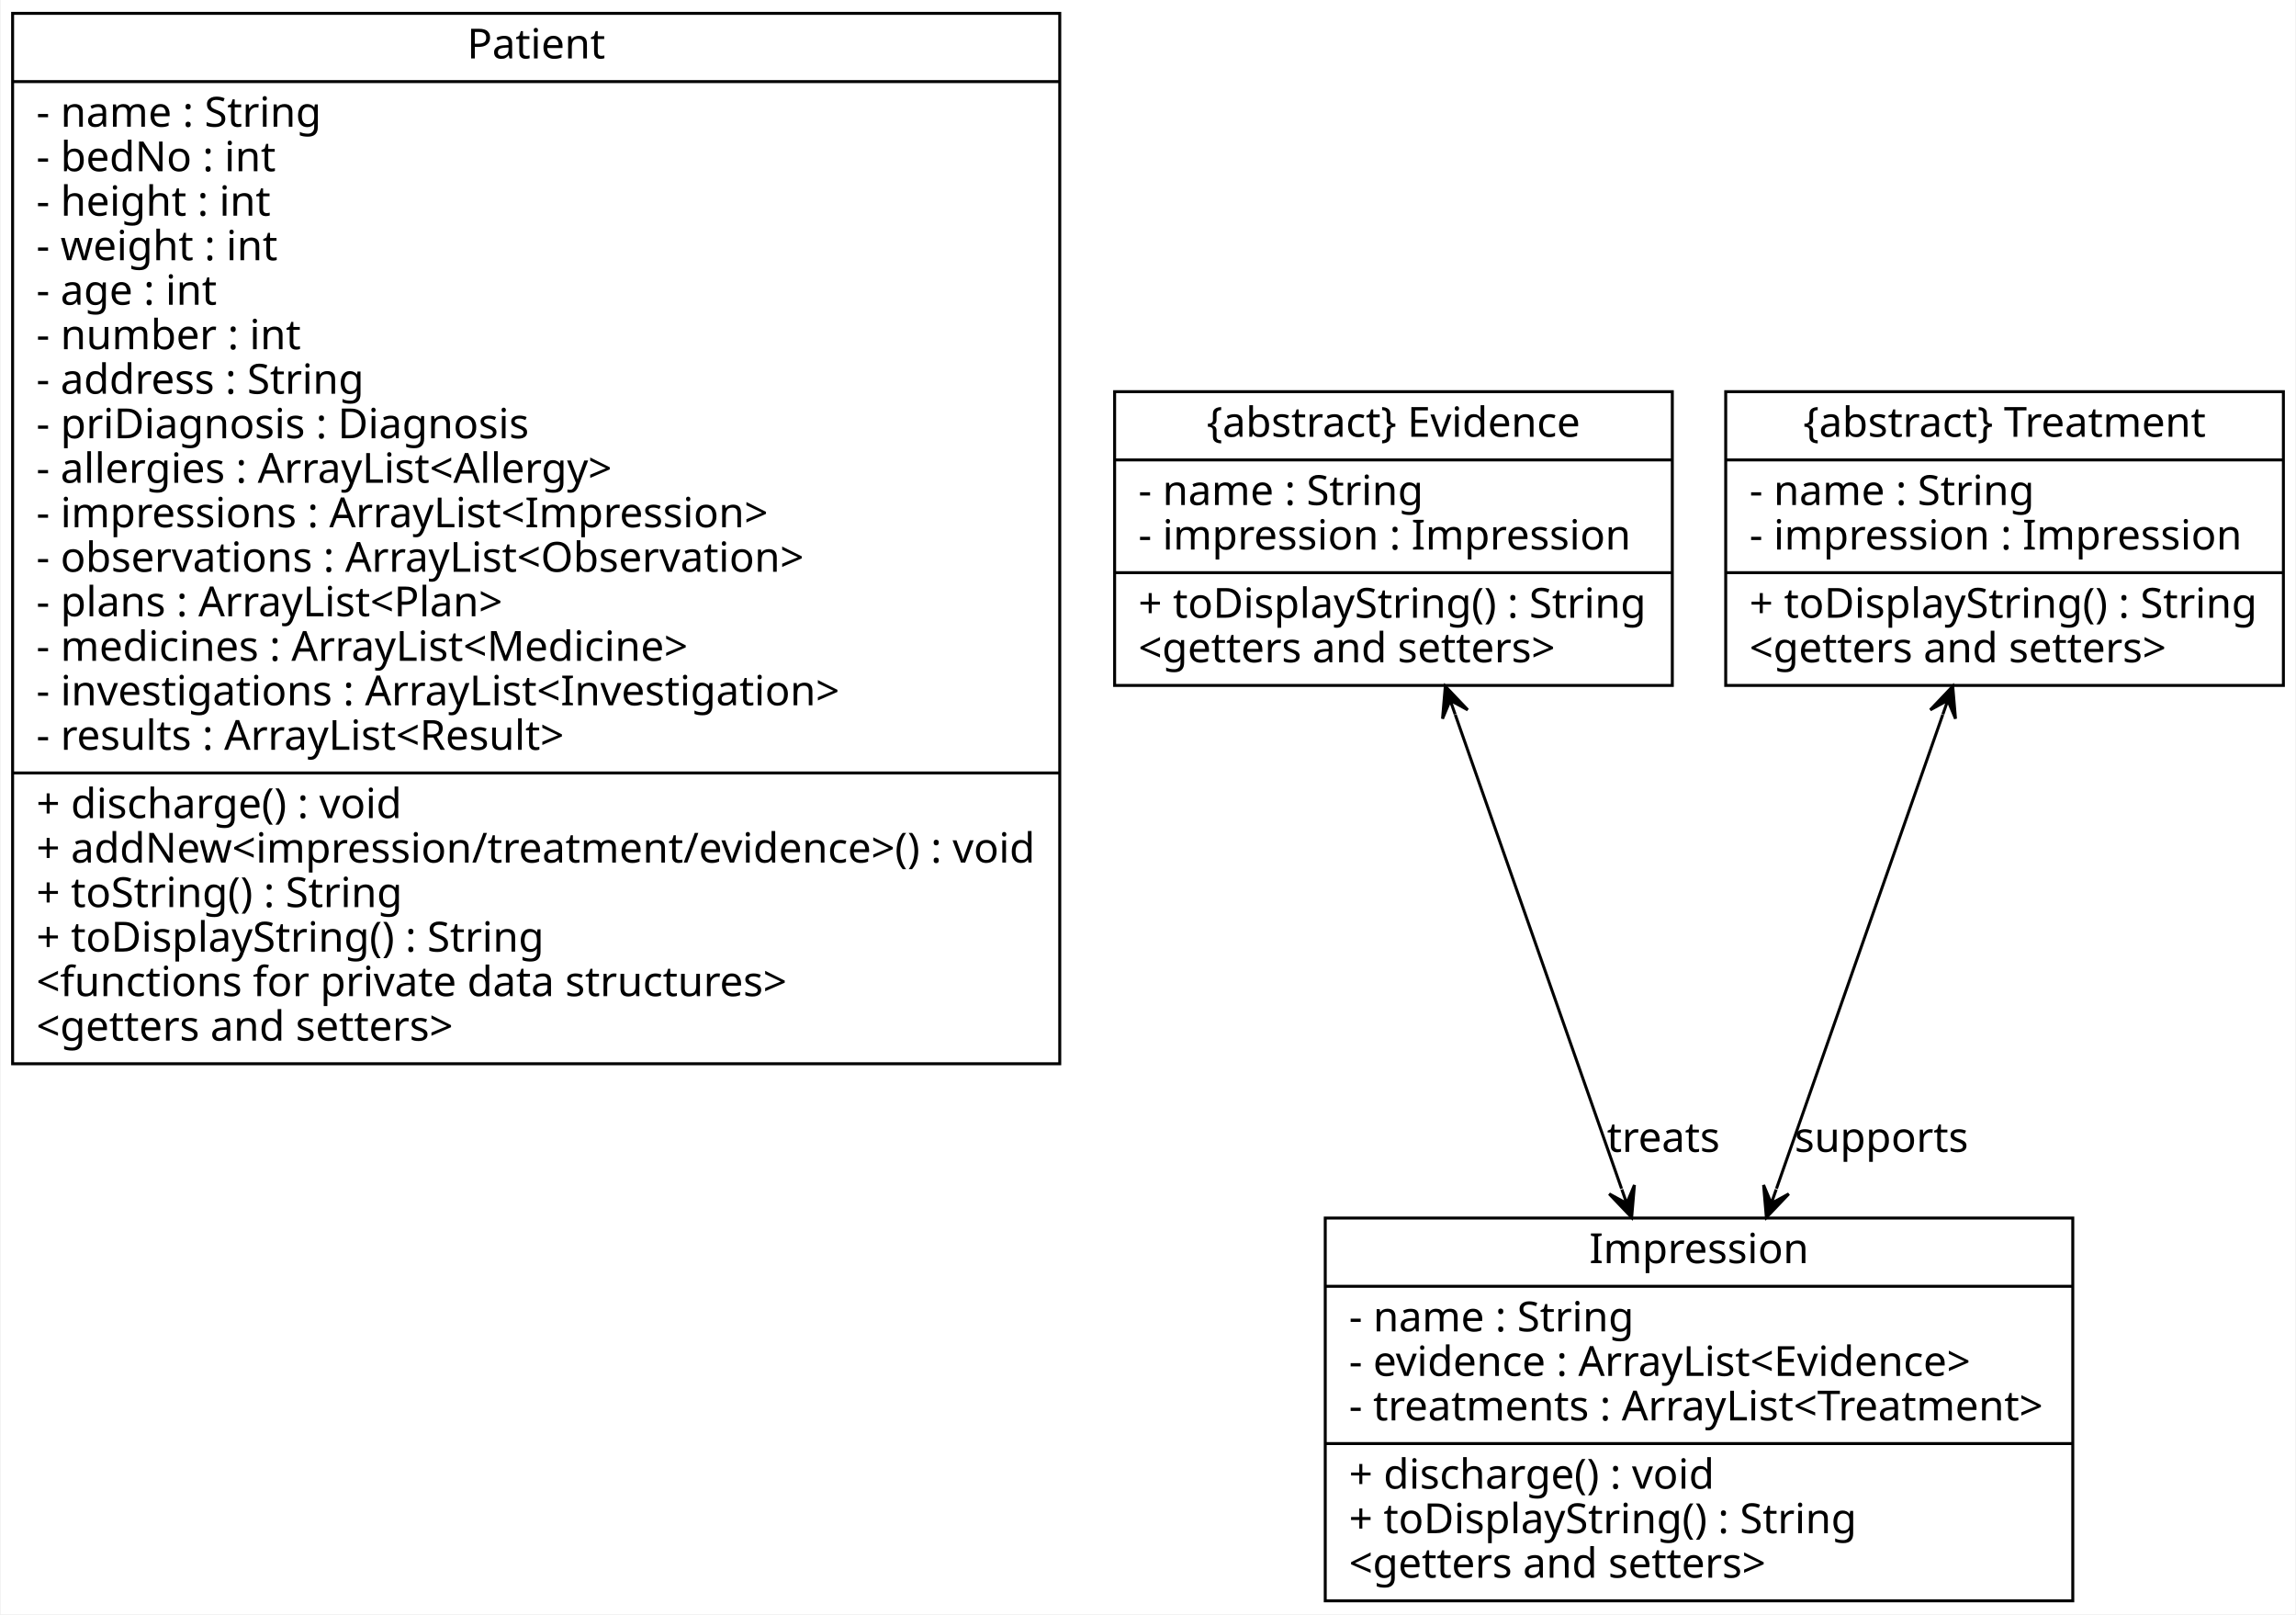
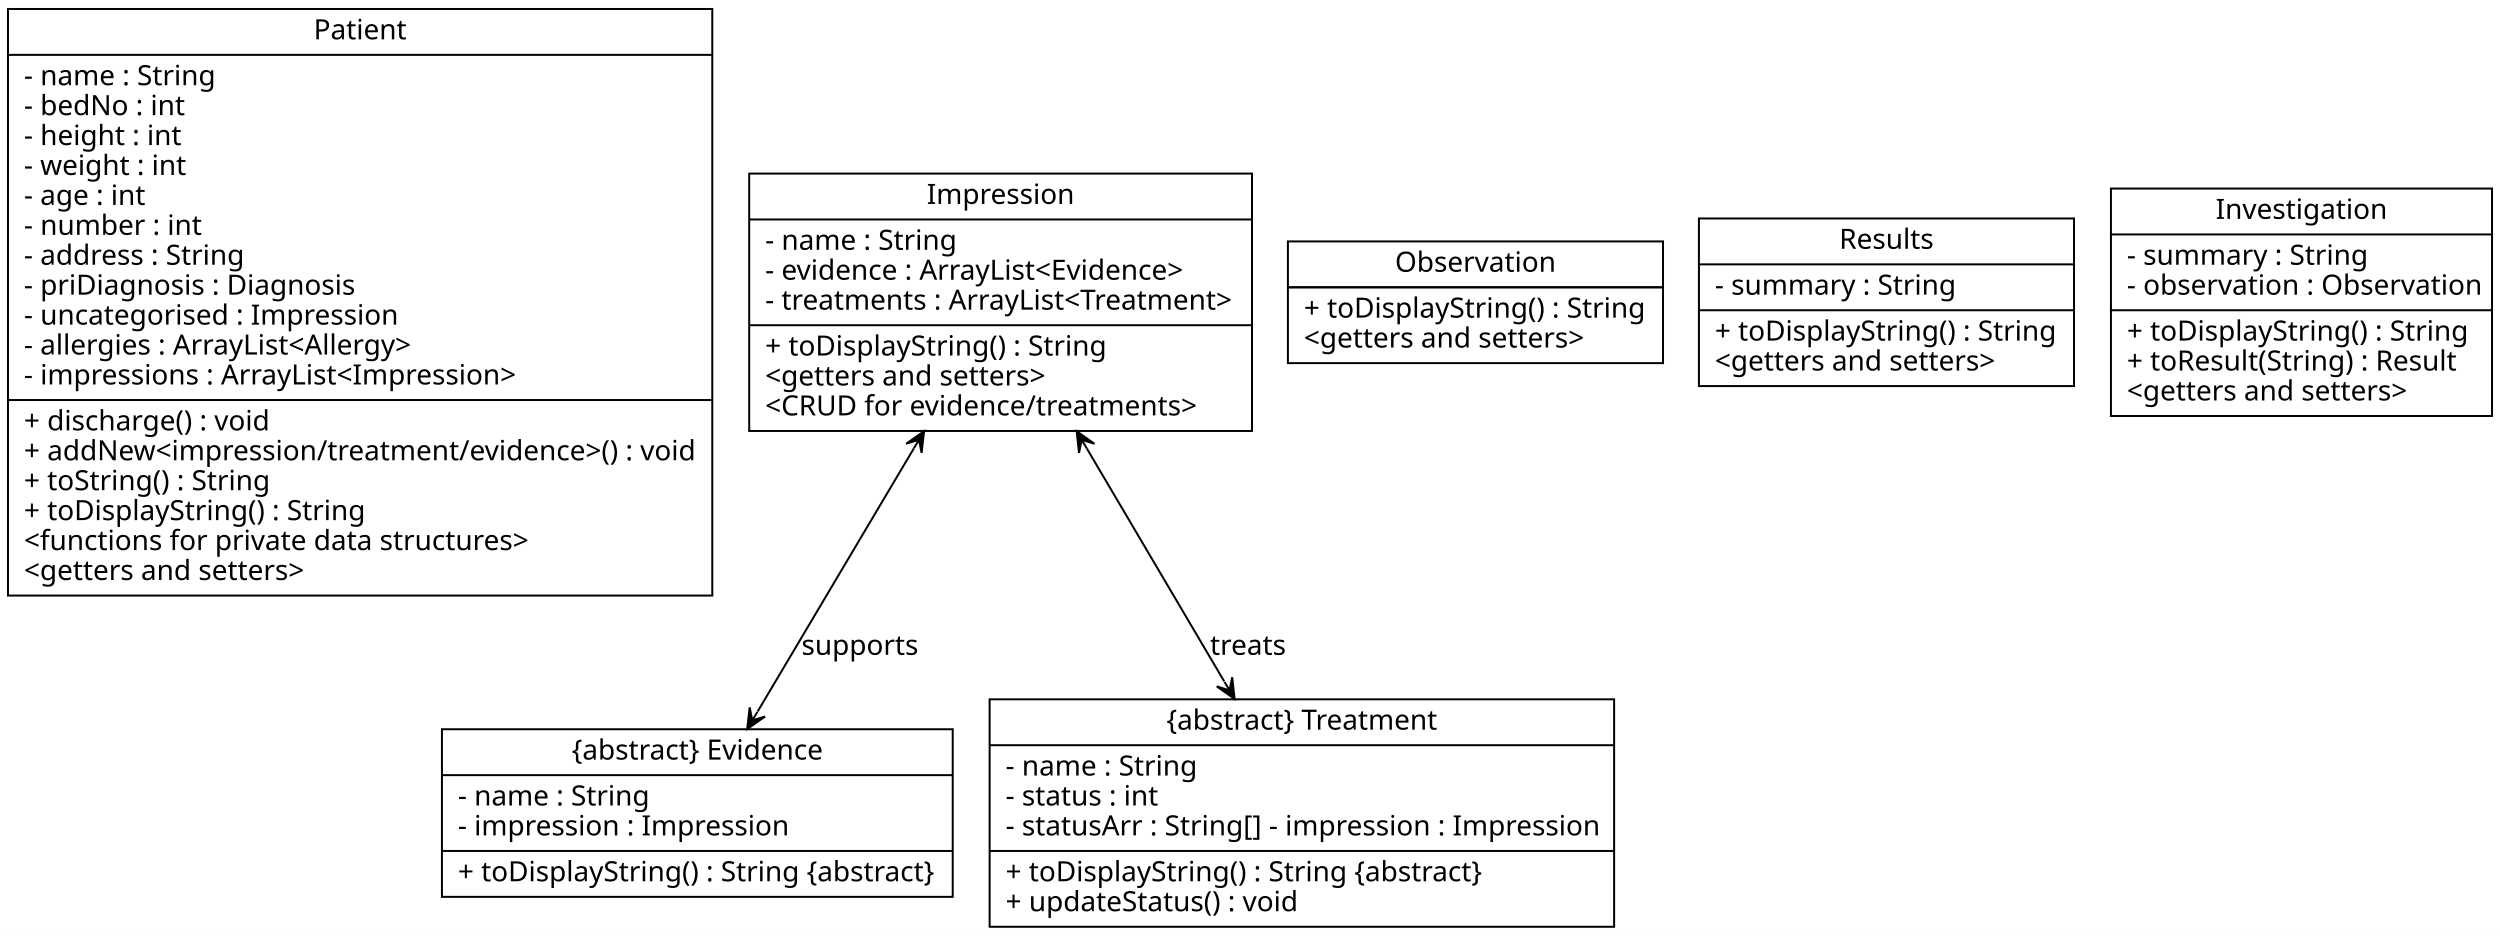
- <svg xmlns="http://www.w3.org/2000/svg" width="774pt" height="544pt" viewBox="0.00 0.00 773.50 544.00">
-   <g id="graph0" class="graph" transform="scale(1 1) rotate(0) translate(4 540)">
-     <polygon fill="#ffffff" stroke="transparent" points="-4,4 -4,-540 769.5,-540 769.5,4 -4,4" />
+ <svg xmlns="http://www.w3.org/2000/svg" width="1253pt" height="469pt" viewBox="0.00 0.00 1253.00 469.00">
+   <g id="graph0" class="graph" transform="scale(1 1) rotate(0) translate(4 465)">
+     <polygon fill="#ffffff" stroke="transparent" points="-4,4 -4,-465 1249,-465 1249,4 -4,4" />
    <g id="node1" class="node">
-       <polygon fill="none" stroke="#000000" points="0,-181.5 0,-535.5 353,-535.5 353,-181.5 0,-181.5" />
-       <text text-anchor="middle" x="176.5" y="-520.3" font-family="Times-Roman" font-size="14.00" fill="#000000">Patient</text>
-       <polyline fill="none" stroke="#000000" points="0,-512.5 353,-512.5 " />
-       <text text-anchor="start" x="8" y="-497.3" font-family="Times-Roman" font-size="14.00" fill="#000000">- name : String</text>
-       <text text-anchor="start" x="8" y="-482.3" font-family="Times-Roman" font-size="14.00" fill="#000000"> - bedNo : int</text>
-       <text text-anchor="start" x="8" y="-467.3" font-family="Times-Roman" font-size="14.00" fill="#000000"> - height : int</text>
-       <text text-anchor="start" x="8" y="-452.3" font-family="Times-Roman" font-size="14.00" fill="#000000"> - weight : int</text>
-       <text text-anchor="start" x="8" y="-437.3" font-family="Times-Roman" font-size="14.00" fill="#000000"> - age : int</text>
-       <text text-anchor="start" x="8" y="-422.3" font-family="Times-Roman" font-size="14.00" fill="#000000"> - number : int</text>
-       <text text-anchor="start" x="8" y="-407.3" font-family="Times-Roman" font-size="14.00" fill="#000000"> - address : String</text>
-       <text text-anchor="start" x="8" y="-392.3" font-family="Times-Roman" font-size="14.00" fill="#000000"> - priDiagnosis : Diagnosis</text>
-       <text text-anchor="start" x="8" y="-377.3" font-family="Times-Roman" font-size="14.00" fill="#000000"> - allergies : ArrayList&lt;Allergy&gt;</text>
-       <text text-anchor="start" x="8" y="-362.3" font-family="Times-Roman" font-size="14.00" fill="#000000"> - impressions : ArrayList&lt;Impression&gt;</text>
-       <text text-anchor="start" x="8" y="-347.3" font-family="Times-Roman" font-size="14.00" fill="#000000"> - observations : ArrayList&lt;Observation&gt;</text>
-       <text text-anchor="start" x="8" y="-332.3" font-family="Times-Roman" font-size="14.00" fill="#000000"> - plans : ArrayList&lt;Plan&gt;</text>
-       <text text-anchor="start" x="8" y="-317.3" font-family="Times-Roman" font-size="14.00" fill="#000000"> - medicines : ArrayList&lt;Medicine&gt;</text>
-       <text text-anchor="start" x="8" y="-302.3" font-family="Times-Roman" font-size="14.00" fill="#000000"> - investigations : ArrayList&lt;Investigation&gt;</text>
-       <text text-anchor="start" x="8" y="-287.3" font-family="Times-Roman" font-size="14.00" fill="#000000"> - results : ArrayList&lt;Result&gt;</text>
-       <polyline fill="none" stroke="#000000" points="0,-279.5 353,-279.5 " />
-       <text text-anchor="start" x="8" y="-264.3" font-family="Times-Roman" font-size="14.00" fill="#000000">+ discharge() : void</text>
-       <text text-anchor="start" x="8" y="-249.3" font-family="Times-Roman" font-size="14.00" fill="#000000"> + addNew&lt;impression/treatment/evidence&gt;() : void</text>
-       <text text-anchor="start" x="8" y="-234.3" font-family="Times-Roman" font-size="14.00" fill="#000000"> + toString() : String</text>
-       <text text-anchor="start" x="8" y="-219.3" font-family="Times-Roman" font-size="14.00" fill="#000000"> + toDisplayString() : String</text>
-       <text text-anchor="start" x="8" y="-204.3" font-family="Times-Roman" font-size="14.00" fill="#000000"> &lt;functions for private data structures&gt;</text>
-       <text text-anchor="start" x="8" y="-189.3" font-family="Times-Roman" font-size="14.00" fill="#000000"> &lt;getters and setters&gt;</text>
+       <polygon fill="none" stroke="#000000" points="0,-166.5 0,-460.5 353,-460.5 353,-166.5 0,-166.5" />
+       <text text-anchor="middle" x="176.5" y="-445.3" font-family="Times-Roman" font-size="14.00" fill="#000000">Patient</text>
+       <polyline fill="none" stroke="#000000" points="0,-437.5 353,-437.5 " />
+       <text text-anchor="start" x="8" y="-422.3" font-family="Times-Roman" font-size="14.00" fill="#000000">- name : String</text>
+       <text text-anchor="start" x="8" y="-407.3" font-family="Times-Roman" font-size="14.00" fill="#000000"> - bedNo : int</text>
+       <text text-anchor="start" x="8" y="-392.3" font-family="Times-Roman" font-size="14.00" fill="#000000"> - height : int</text>
+       <text text-anchor="start" x="8" y="-377.3" font-family="Times-Roman" font-size="14.00" fill="#000000"> - weight : int</text>
+       <text text-anchor="start" x="8" y="-362.3" font-family="Times-Roman" font-size="14.00" fill="#000000"> - age : int</text>
+       <text text-anchor="start" x="8" y="-347.3" font-family="Times-Roman" font-size="14.00" fill="#000000"> - number : int</text>
+       <text text-anchor="start" x="8" y="-332.3" font-family="Times-Roman" font-size="14.00" fill="#000000"> - address : String</text>
+       <text text-anchor="start" x="8" y="-317.3" font-family="Times-Roman" font-size="14.00" fill="#000000"> - priDiagnosis : Diagnosis</text>
+       <text text-anchor="start" x="8" y="-302.3" font-family="Times-Roman" font-size="14.00" fill="#000000"> - uncategorised : Impression</text>
+       <text text-anchor="start" x="8" y="-287.3" font-family="Times-Roman" font-size="14.00" fill="#000000"> - allergies : ArrayList&lt;Allergy&gt;</text>
+       <text text-anchor="start" x="8" y="-272.3" font-family="Times-Roman" font-size="14.00" fill="#000000"> - impressions : ArrayList&lt;Impression&gt;</text>
+       <polyline fill="none" stroke="#000000" points="0,-264.5 353,-264.5 " />
+       <text text-anchor="start" x="8" y="-249.3" font-family="Times-Roman" font-size="14.00" fill="#000000">+ discharge() : void</text>
+       <text text-anchor="start" x="8" y="-234.3" font-family="Times-Roman" font-size="14.00" fill="#000000"> + addNew&lt;impression/treatment/evidence&gt;() : void</text>
+       <text text-anchor="start" x="8" y="-219.3" font-family="Times-Roman" font-size="14.00" fill="#000000"> + toString() : String</text>
+       <text text-anchor="start" x="8" y="-204.3" font-family="Times-Roman" font-size="14.00" fill="#000000"> + toDisplayString() : String</text>
+       <text text-anchor="start" x="8" y="-189.3" font-family="Times-Roman" font-size="14.00" fill="#000000"> &lt;functions for private data structures&gt;</text>
+       <text text-anchor="start" x="8" y="-174.3" font-family="Times-Roman" font-size="14.00" fill="#000000"> &lt;getters and setters&gt;</text>
    </g>
    <g id="node2" class="node">
-       <polygon fill="none" stroke="#000000" points="371.5,-309 371.5,-408 559.5,-408 559.5,-309 371.5,-309" />
-       <text text-anchor="middle" x="465.5" y="-392.8" font-family="Times-Roman" font-size="14.00" fill="#000000">{abstract} Evidence</text>
-       <polyline fill="none" stroke="#000000" points="371.5,-385 559.5,-385 " />
-       <text text-anchor="start" x="379.5" y="-369.8" font-family="Times-Roman" font-size="14.00" fill="#000000">- name : String</text>
-       <text text-anchor="start" x="379.5" y="-354.8" font-family="Times-Roman" font-size="14.00" fill="#000000"> - impression : Impression</text>
-       <polyline fill="none" stroke="#000000" points="371.5,-347 559.5,-347 " />
-       <text text-anchor="start" x="379.5" y="-331.8" font-family="Times-Roman" font-size="14.00" fill="#000000">+ toDisplayString() : String</text>
-       <text text-anchor="start" x="379.5" y="-316.8" font-family="Times-Roman" font-size="14.00" fill="#000000"> &lt;getters and setters&gt;</text>
+       <polygon fill="none" stroke="#000000" points="371.5,-249 371.5,-378 623.5,-378 623.5,-249 371.5,-249" />
+       <text text-anchor="middle" x="497.5" y="-362.8" font-family="Times-Roman" font-size="14.00" fill="#000000">Impression</text>
+       <polyline fill="none" stroke="#000000" points="371.5,-355 623.5,-355 " />
+       <text text-anchor="start" x="379.5" y="-339.8" font-family="Times-Roman" font-size="14.00" fill="#000000">- name : String</text>
+       <text text-anchor="start" x="379.5" y="-324.8" font-family="Times-Roman" font-size="14.00" fill="#000000"> - evidence : ArrayList&lt;Evidence&gt;</text>
+       <text text-anchor="start" x="379.5" y="-309.8" font-family="Times-Roman" font-size="14.00" fill="#000000"> - treatments : ArrayList&lt;Treatment&gt;</text>
+       <polyline fill="none" stroke="#000000" points="371.5,-302 623.5,-302 " />
+       <text text-anchor="start" x="379.5" y="-286.8" font-family="Times-Roman" font-size="14.00" fill="#000000">+ toDisplayString() : String</text>
+       <text text-anchor="start" x="379.5" y="-271.8" font-family="Times-Roman" font-size="14.00" fill="#000000"> &lt;getters and setters&gt;</text>
+       <text text-anchor="start" x="379.5" y="-256.8" font-family="Times-Roman" font-size="14.00" fill="#000000"> &lt;CRUD for evidence/treatments&gt;</text>
+     </g>
+     <g id="node3" class="node">
+       <polygon fill="none" stroke="#000000" points="217.5,-15.5 217.5,-99.5 473.5,-99.5 473.5,-15.5 217.5,-15.5" />
+       <text text-anchor="middle" x="345.5" y="-84.3" font-family="Times-Roman" font-size="14.00" fill="#000000">{abstract} Evidence</text>
+       <polyline fill="none" stroke="#000000" points="217.5,-76.5 473.5,-76.5 " />
+       <text text-anchor="start" x="225.5" y="-61.3" font-family="Times-Roman" font-size="14.00" fill="#000000">- name : String</text>
+       <text text-anchor="start" x="225.5" y="-46.3" font-family="Times-Roman" font-size="14.00" fill="#000000"> - impression : Impression</text>
+       <polyline fill="none" stroke="#000000" points="217.5,-38.5 473.5,-38.5 " />
+       <text text-anchor="start" x="225.5" y="-23.3" font-family="Times-Roman" font-size="14.00" fill="#000000">+ toDisplayString() : String {abstract}</text>
+     </g>
+     <g id="edge1" class="edge">
+       <path fill="none" stroke="#000000" d="M454.002,-240.24C428.954,-198.054 398.103,-146.094 375.709,-108.378" />
+       <polygon fill="#000000" stroke="#000000" points="459.144,-248.9 450.169,-242.599 456.591,-244.601 454.038,-240.302 454.038,-240.302 454.038,-240.302 456.591,-244.601 457.908,-238.004 459.144,-248.9 459.144,-248.9" />
+       <polygon fill="#000000" stroke="#000000" points="370.493,-99.594 379.468,-105.895 373.046,-103.893 375.599,-108.192 375.599,-108.192 375.599,-108.192 373.046,-103.893 371.729,-110.49 370.493,-99.594 370.493,-99.594" />
+       <text text-anchor="middle" x="427" y="-136.8" font-family="Times-Roman" font-size="14.00" fill="#000000">supports</text>
    </g>
    <g id="node4" class="node">
-       <polygon fill="none" stroke="#000000" points="442.5,-.5 442.5,-129.5 694.5,-129.5 694.5,-.5 442.5,-.5" />
-       <text text-anchor="middle" x="568.5" y="-114.3" font-family="Times-Roman" font-size="14.00" fill="#000000">Impression</text>
-       <polyline fill="none" stroke="#000000" points="442.5,-106.5 694.5,-106.5 " />
-       <text text-anchor="start" x="450.5" y="-91.3" font-family="Times-Roman" font-size="14.00" fill="#000000">- name : String</text>
-       <text text-anchor="start" x="450.5" y="-76.3" font-family="Times-Roman" font-size="14.00" fill="#000000"> - evidence : ArrayList&lt;Evidence&gt;</text>
-       <text text-anchor="start" x="450.5" y="-61.3" font-family="Times-Roman" font-size="14.00" fill="#000000"> - treatments : ArrayList&lt;Treatment&gt;</text>
-       <polyline fill="none" stroke="#000000" points="442.5,-53.5 694.5,-53.5 " />
-       <text text-anchor="start" x="450.5" y="-38.3" font-family="Times-Roman" font-size="14.00" fill="#000000">+ discharge() : void</text>
-       <text text-anchor="start" x="450.5" y="-23.3" font-family="Times-Roman" font-size="14.00" fill="#000000"> + toDisplayString() : String</text>
-       <text text-anchor="start" x="450.5" y="-8.3" font-family="Times-Roman" font-size="14.00" fill="#000000"> &lt;getters and setters&gt;</text>
+       <polygon fill="none" stroke="#000000" points="492,-.5 492,-114.5 805,-114.5 805,-.5 492,-.5" />
+       <text text-anchor="middle" x="648.5" y="-99.3" font-family="Times-Roman" font-size="14.00" fill="#000000">{abstract} Treatment</text>
+       <polyline fill="none" stroke="#000000" points="492,-91.5 805,-91.5 " />
+       <text text-anchor="start" x="500" y="-76.3" font-family="Times-Roman" font-size="14.00" fill="#000000">- name : String</text>
+       <text text-anchor="start" x="500" y="-61.3" font-family="Times-Roman" font-size="14.00" fill="#000000"> - status : int</text>
+       <text text-anchor="start" x="500" y="-46.3" font-family="Times-Roman" font-size="14.00" fill="#000000"> - statusArr : String[] - impression : Impression</text>
+       <polyline fill="none" stroke="#000000" points="492,-38.5 805,-38.5 " />
+       <text text-anchor="start" x="500" y="-23.3" font-family="Times-Roman" font-size="14.00" fill="#000000">+ toDisplayString() : String {abstract}</text>
+       <text text-anchor="start" x="500" y="-8.3" font-family="Times-Roman" font-size="14.00" fill="#000000"> + updateStatus() : void</text>
    </g>
    <g id="edge2" class="edge">
-       <path fill="none" stroke="#000000" d="M486.322,-299.168C502.492,-253.09 525.012,-188.92 542.389,-139.404" />
-       <polygon fill="#000000" stroke="#000000" points="482.973,-308.712 482.038,-297.786 484.628,-303.994 486.284,-299.276 486.284,-299.276 486.284,-299.276 484.628,-303.994 490.53,-300.766 482.973,-308.712 482.973,-308.712" />
-       <polygon fill="#000000" stroke="#000000" points="545.792,-129.706 546.727,-140.632 544.136,-134.424 542.481,-139.142 542.481,-139.142 542.481,-139.142 544.136,-134.424 538.235,-137.652 545.792,-129.706 545.792,-129.706" />
-       <text text-anchor="middle" x="556.5" y="-151.8" font-family="Times-Roman" font-size="14.00" fill="#000000">treats</text>
+       <path fill="none" stroke="#000000" d="M540.695,-240.268C562.388,-203.491 588.466,-159.28 609.539,-123.553" />
+       <polygon fill="#000000" stroke="#000000" points="535.604,-248.9 536.808,-238.001 538.144,-244.594 540.684,-240.287 540.684,-240.287 540.684,-240.287 538.144,-244.594 544.56,-242.573 535.604,-248.9 535.604,-248.9" />
+       <polygon fill="#000000" stroke="#000000" points="614.783,-114.663 613.578,-125.562 612.243,-118.969 609.702,-123.276 609.702,-123.276 609.702,-123.276 612.243,-118.969 605.827,-120.99 614.783,-114.663 614.783,-114.663" />
+       <text text-anchor="middle" x="621.5" y="-136.8" font-family="Times-Roman" font-size="14.00" fill="#000000">treats</text>
    </g>
-     <g id="node3" class="node">
-       <polygon fill="none" stroke="#000000" points="577.5,-309 577.5,-408 765.5,-408 765.5,-309 577.5,-309" />
-       <text text-anchor="middle" x="671.5" y="-392.8" font-family="Times-Roman" font-size="14.00" fill="#000000">{abstract} Treatment</text>
-       <polyline fill="none" stroke="#000000" points="577.5,-385 765.5,-385 " />
-       <text text-anchor="start" x="585.5" y="-369.8" font-family="Times-Roman" font-size="14.00" fill="#000000">- name : String</text>
-       <text text-anchor="start" x="585.5" y="-354.8" font-family="Times-Roman" font-size="14.00" fill="#000000"> - impression : Impression</text>
-       <polyline fill="none" stroke="#000000" points="577.5,-347 765.5,-347 " />
-       <text text-anchor="start" x="585.5" y="-331.8" font-family="Times-Roman" font-size="14.00" fill="#000000">+ toDisplayString() : String</text>
-       <text text-anchor="start" x="585.5" y="-316.8" font-family="Times-Roman" font-size="14.00" fill="#000000"> &lt;getters and setters&gt;</text>
+     <g id="node5" class="node">
+       <polygon fill="none" stroke="#000000" points="641.5,-283 641.5,-344 829.5,-344 829.5,-283 641.5,-283" />
+       <text text-anchor="middle" x="735.5" y="-328.8" font-family="Times-Roman" font-size="14.00" fill="#000000">Observation</text>
+       <polyline fill="none" stroke="#000000" points="641.5,-321 829.5,-321 " />
+       <polyline fill="none" stroke="#000000" points="641.5,-321 829.5,-321 " />
+       <text text-anchor="start" x="649.5" y="-305.8" font-family="Times-Roman" font-size="14.00" fill="#000000">+ toDisplayString() : String</text>
+       <text text-anchor="start" x="649.5" y="-290.8" font-family="Times-Roman" font-size="14.00" fill="#000000"> &lt;getters and setters&gt;</text>
    </g>
-     <g id="edge1" class="edge">
-       <path fill="none" stroke="#000000" d="M650.678,-299.168C634.508,-253.09 611.988,-188.92 594.611,-139.404" />
-       <polygon fill="#000000" stroke="#000000" points="654.028,-308.712 646.47,-300.766 652.372,-303.994 650.716,-299.276 650.716,-299.276 650.716,-299.276 652.372,-303.994 654.962,-297.786 654.028,-308.712 654.028,-308.712" />
-       <polygon fill="#000000" stroke="#000000" points="591.208,-129.706 598.765,-137.652 592.864,-134.424 594.519,-139.142 594.519,-139.142 594.519,-139.142 592.864,-134.424 590.273,-140.632 591.208,-129.706 591.208,-129.706" />
-       <text text-anchor="middle" x="630" y="-151.8" font-family="Times-Roman" font-size="14.00" fill="#000000">supports</text>
+     <g id="node6" class="node">
+       <polygon fill="none" stroke="#000000" points="847.5,-271.5 847.5,-355.5 1035.5,-355.5 1035.5,-271.5 847.5,-271.5" />
+       <text text-anchor="middle" x="941.5" y="-340.3" font-family="Times-Roman" font-size="14.00" fill="#000000">Results</text>
+       <polyline fill="none" stroke="#000000" points="847.5,-332.5 1035.5,-332.5 " />
+       <text text-anchor="start" x="855.5" y="-317.3" font-family="Times-Roman" font-size="14.00" fill="#000000">- summary : String</text>
+       <polyline fill="none" stroke="#000000" points="847.5,-309.5 1035.5,-309.5 " />
+       <text text-anchor="start" x="855.5" y="-294.3" font-family="Times-Roman" font-size="14.00" fill="#000000">+ toDisplayString() : String</text>
+       <text text-anchor="start" x="855.5" y="-279.3" font-family="Times-Roman" font-size="14.00" fill="#000000"> &lt;getters and setters&gt;</text>
+     </g>
+     <g id="node7" class="node">
+       <polygon fill="none" stroke="#000000" points="1054,-256.5 1054,-370.5 1245,-370.5 1245,-256.5 1054,-256.5" />
+       <text text-anchor="middle" x="1149.5" y="-355.3" font-family="Times-Roman" font-size="14.00" fill="#000000">Investigation</text>
+       <polyline fill="none" stroke="#000000" points="1054,-347.5 1245,-347.5 " />
+       <text text-anchor="start" x="1062" y="-332.3" font-family="Times-Roman" font-size="14.00" fill="#000000">- summary : String</text>
+       <text text-anchor="start" x="1062" y="-317.3" font-family="Times-Roman" font-size="14.00" fill="#000000"> - observation : Observation</text>
+       <polyline fill="none" stroke="#000000" points="1054,-309.5 1245,-309.5 " />
+       <text text-anchor="start" x="1062" y="-294.3" font-family="Times-Roman" font-size="14.00" fill="#000000">+ toDisplayString() : String</text>
+       <text text-anchor="start" x="1062" y="-279.3" font-family="Times-Roman" font-size="14.00" fill="#000000"> + toResult(String) : Result</text>
+       <text text-anchor="start" x="1062" y="-264.3" font-family="Times-Roman" font-size="14.00" fill="#000000"> &lt;getters and setters&gt;</text>
    </g>
  </g>
</svg>
